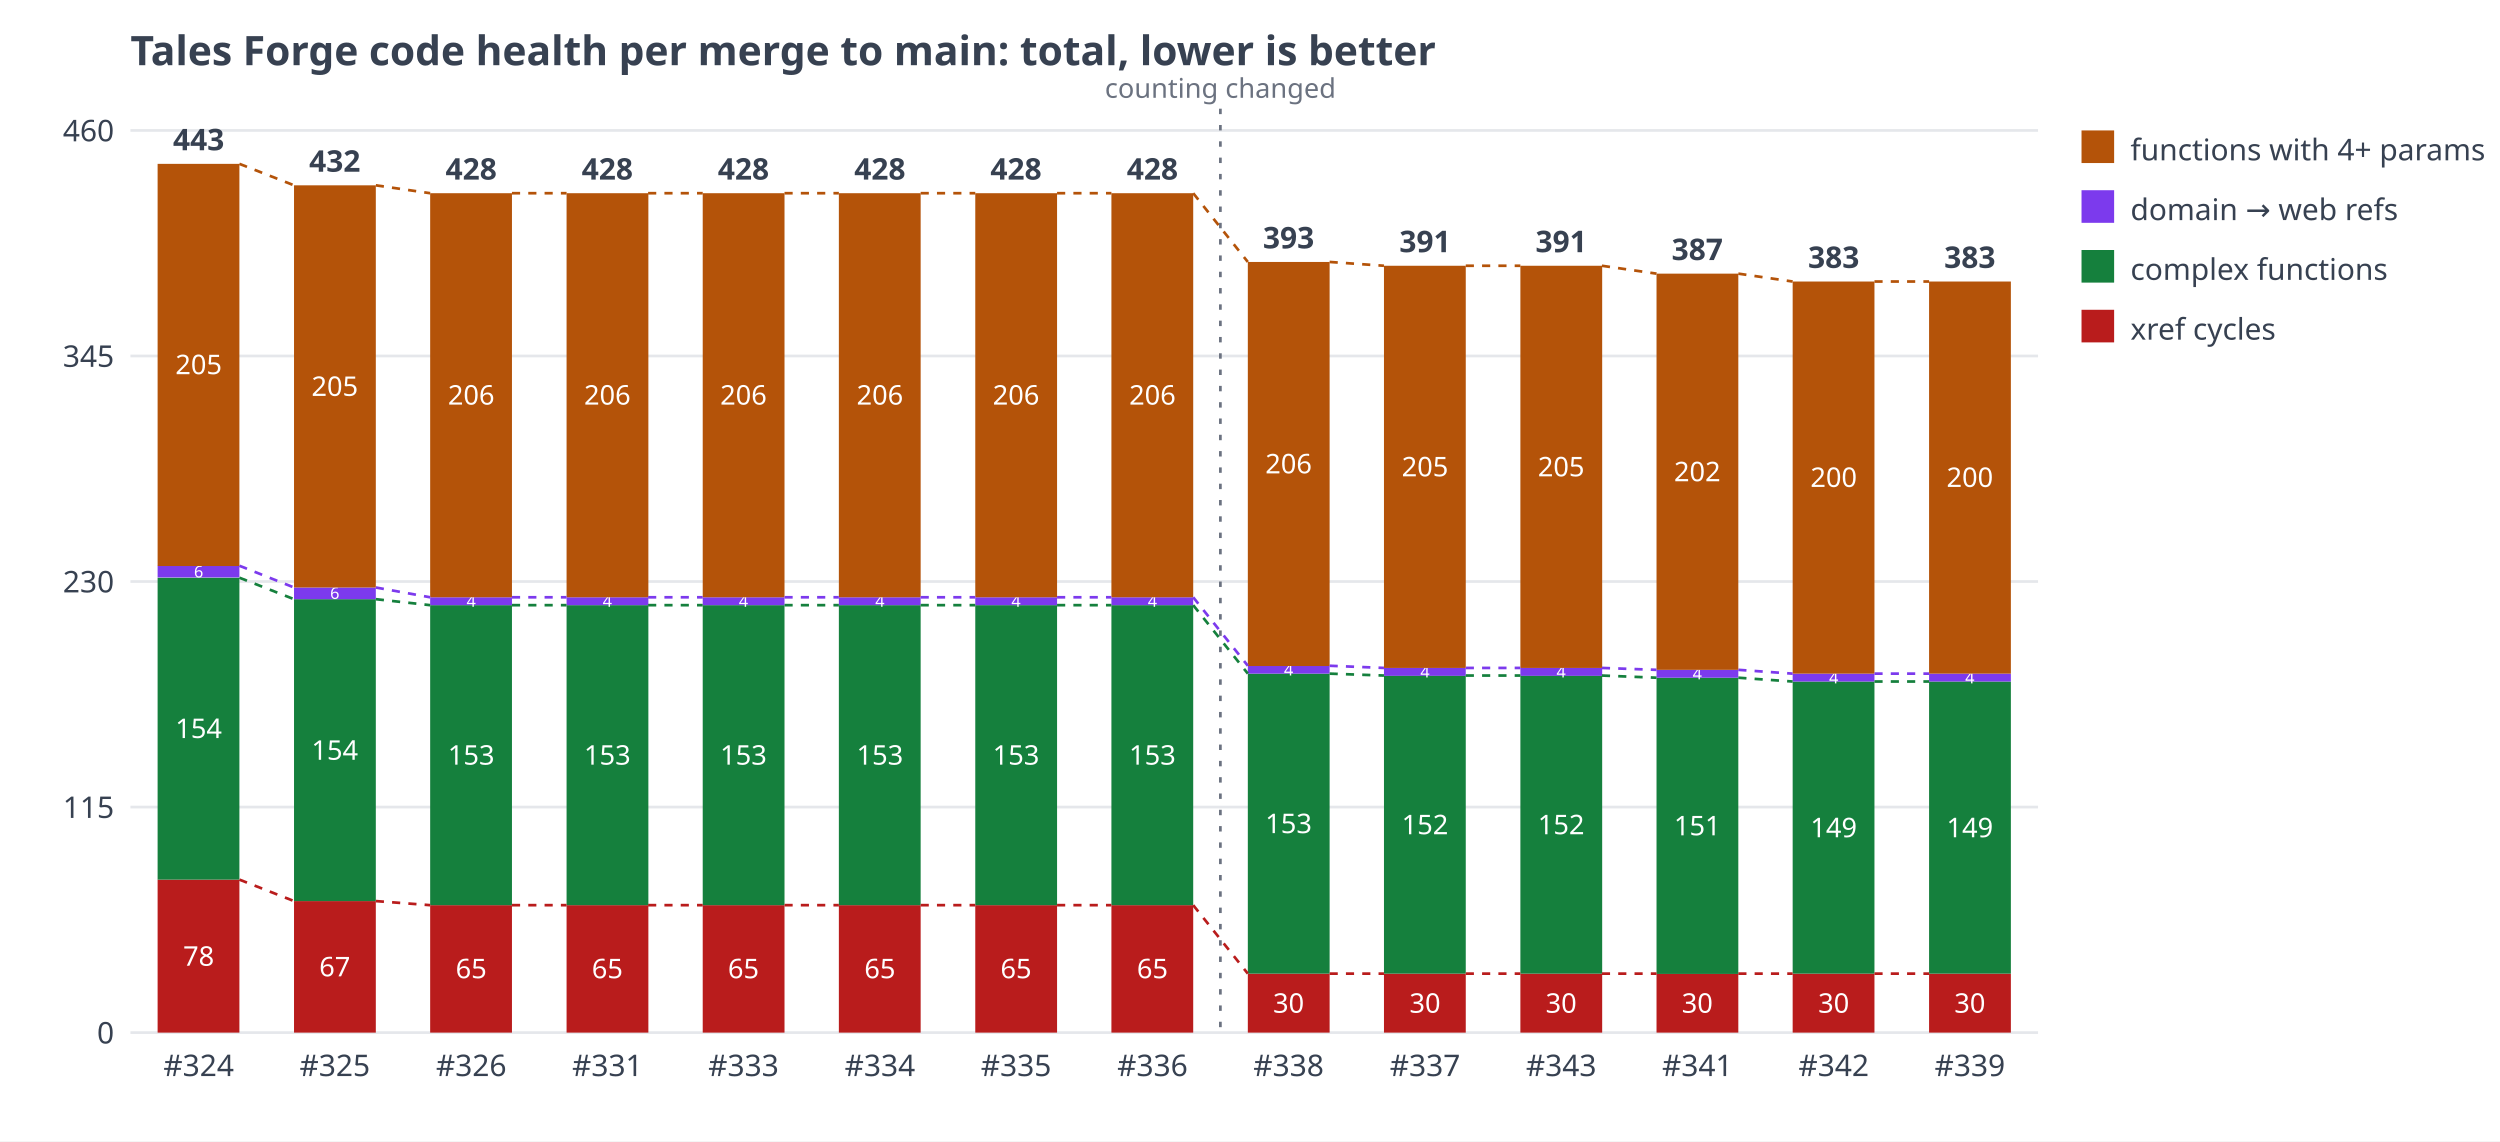
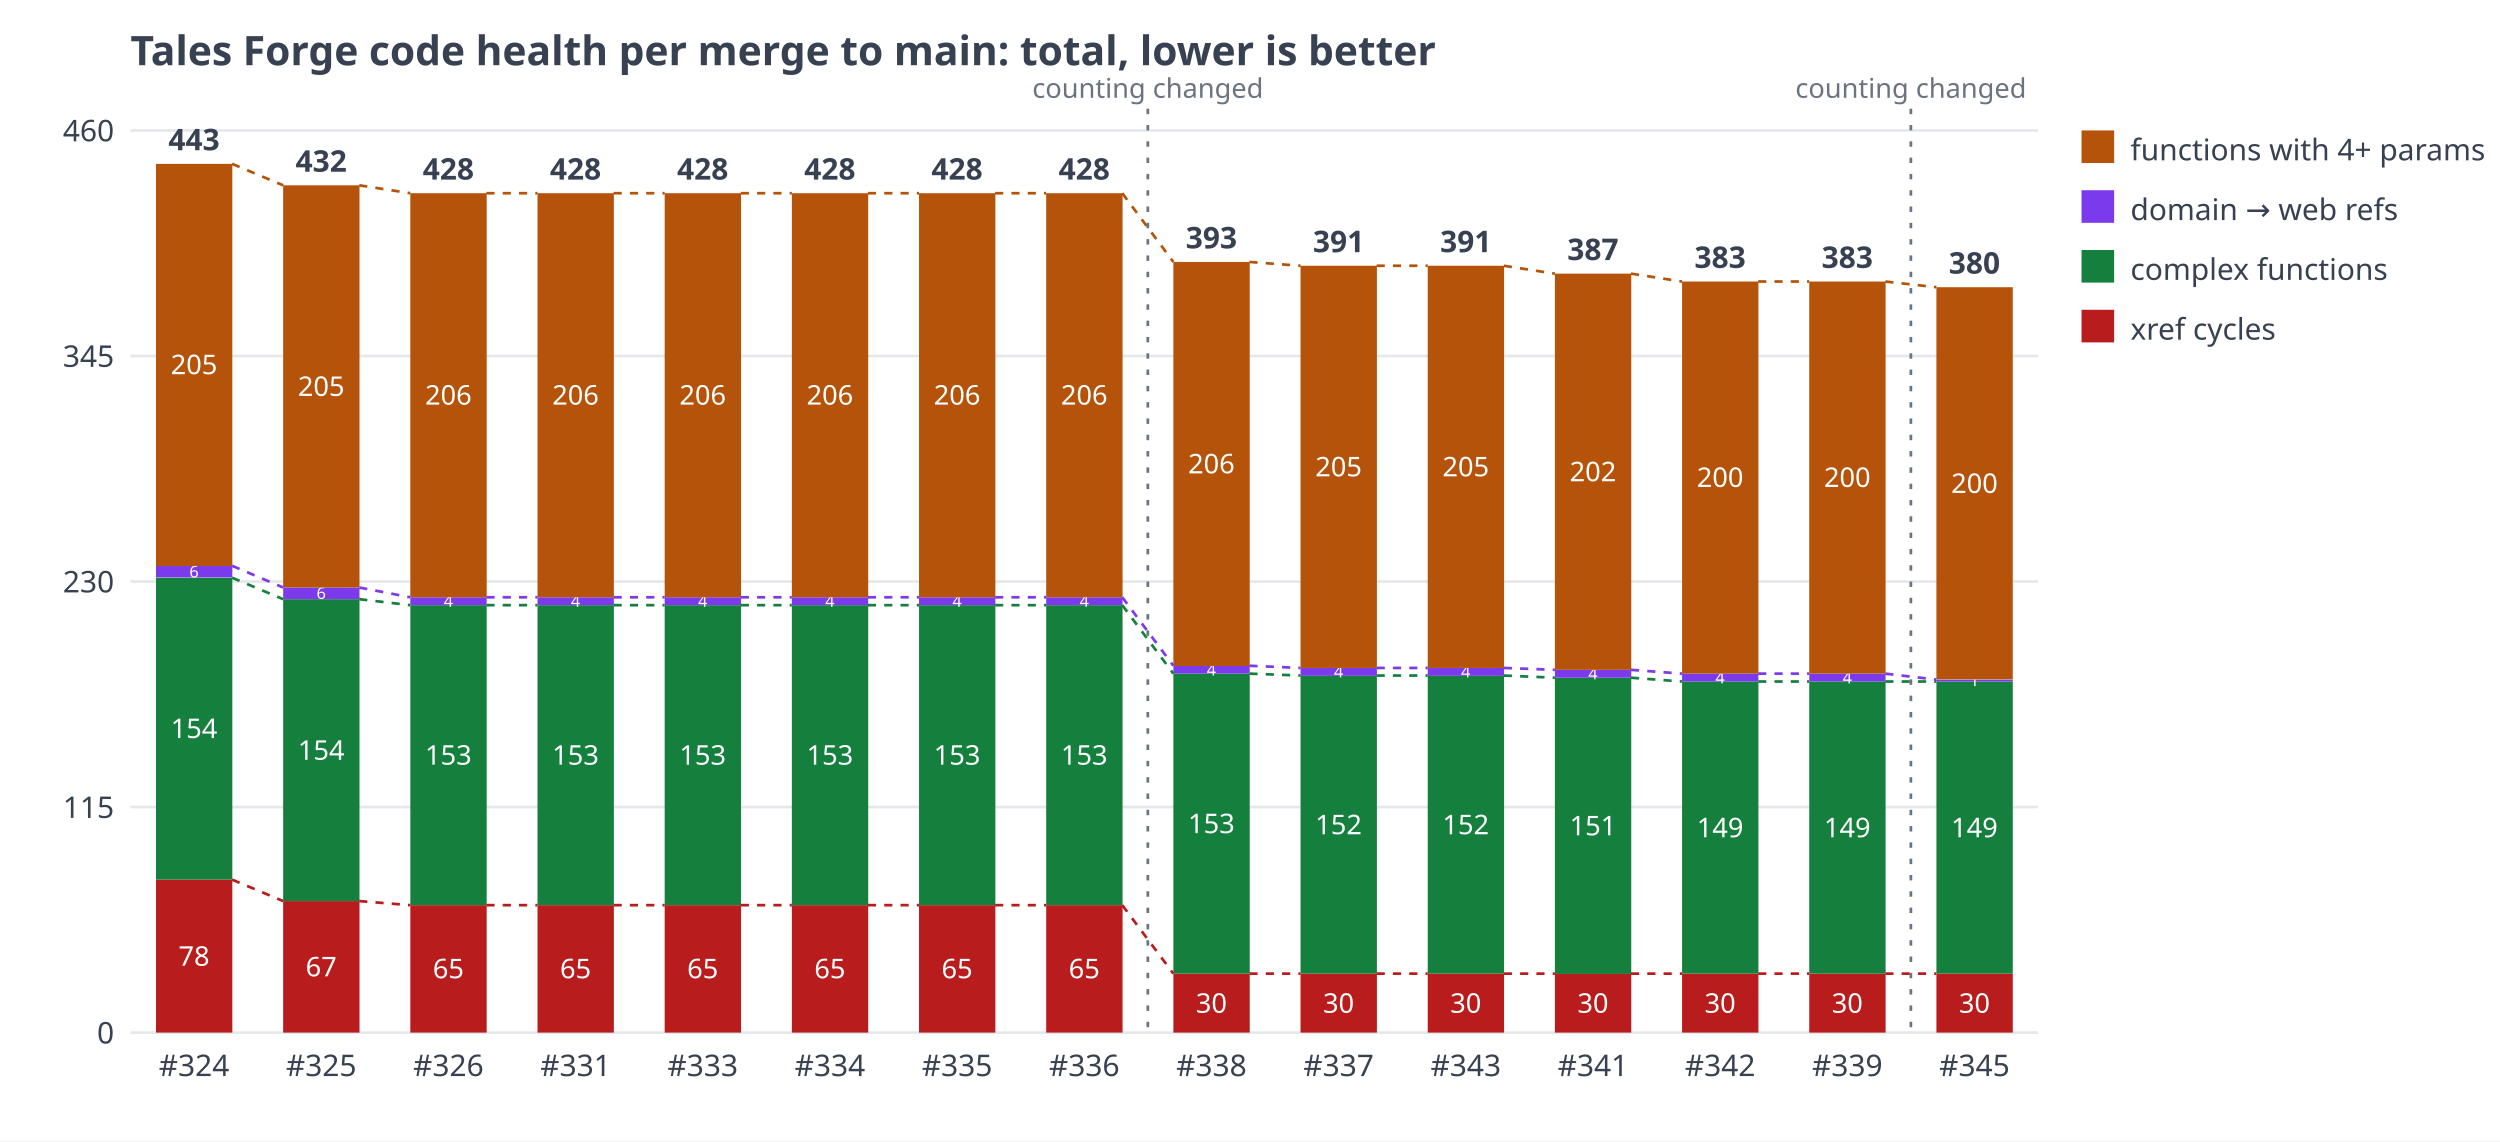
<svg xmlns="http://www.w3.org/2000/svg" width="920" height="420" viewBox="0 0 920 420" font-family="sans-serif" font-size="11" fill="#374151">
  <rect width="920" height="420" fill="#ffffff" />
  <text x="48" y="24" font-size="15" font-weight="bold">Tales Forge code health per merge to main: total, lower is better</text>
  <line x1="48" y1="380.0" x2="750" y2="380.0" stroke="#e5e7eb" />
  <text x="42" y="384.0" text-anchor="end">0</text>
  <line x1="48" y1="297.0" x2="750" y2="297.0" stroke="#e5e7eb" />
  <text x="42" y="301.0" text-anchor="end">115</text>
  <line x1="48" y1="214.0" x2="750" y2="214.0" stroke="#e5e7eb" />
  <text x="42" y="218.0" text-anchor="end">230</text>
  <line x1="48" y1="131.0" x2="750" y2="131.0" stroke="#e5e7eb" />
  <text x="42" y="135.0" text-anchor="end">345</text>
  <line x1="48" y1="48.0" x2="750" y2="48.0" stroke="#e5e7eb" />
  <text x="42" y="52.0" text-anchor="end">460</text>
-   <rect x="58.0" y="323.7" width="30.1" height="56.3" fill="#b91c1c" />
-   <text x="73.1" y="355.4" text-anchor="middle" fill="#ffffff" font-size="10">78</text>
-   <rect x="58.0" y="212.6" width="30.1" height="111.1" fill="#15803d" />
-   <text x="73.1" y="271.6" text-anchor="middle" fill="#ffffff" font-size="10">154</text>
-   <rect x="58.0" y="208.2" width="30.1" height="4.3" fill="#7c3aed" />
-   <text x="73.1" y="212.5" text-anchor="middle" fill="#ffffff" font-size="6">6</text>
-   <rect x="58.0" y="60.3" width="30.1" height="148.0" fill="#b45309" />
-   <text x="73.1" y="137.7" text-anchor="middle" fill="#ffffff" font-size="10">205</text>
-   <text x="73.1" y="55.3" text-anchor="middle" font-weight="bold">443</text>
-   <text x="73.1" y="396" text-anchor="middle">#324</text>
-   <rect x="108.2" y="331.6" width="30.1" height="48.4" fill="#b91c1c" />
-   <text x="123.2" y="359.3" text-anchor="middle" fill="#ffffff" font-size="10">67</text>
-   <rect x="108.2" y="220.5" width="30.1" height="111.1" fill="#15803d" />
-   <text x="123.2" y="279.6" text-anchor="middle" fill="#ffffff" font-size="10">154</text>
-   <rect x="108.2" y="216.2" width="30.1" height="4.3" fill="#7c3aed" />
-   <text x="123.2" y="220.4" text-anchor="middle" fill="#ffffff" font-size="6">6</text>
-   <rect x="108.2" y="68.2" width="30.1" height="148.0" fill="#b45309" />
-   <text x="123.2" y="145.7" text-anchor="middle" fill="#ffffff" font-size="10">205</text>
-   <text x="123.2" y="63.2" text-anchor="middle" font-weight="bold">432</text>
-   <text x="123.2" y="396" text-anchor="middle">#325</text>
-   <rect x="158.3" y="333.1" width="30.1" height="46.9" fill="#b91c1c" />
-   <text x="173.4" y="360.0" text-anchor="middle" fill="#ffffff" font-size="10">65</text>
-   <rect x="158.3" y="222.7" width="30.1" height="110.4" fill="#15803d" />
-   <text x="173.4" y="281.4" text-anchor="middle" fill="#ffffff" font-size="10">153</text>
-   <rect x="158.3" y="219.8" width="30.1" height="2.9" fill="#7c3aed" />
-   <text x="173.4" y="223.3" text-anchor="middle" fill="#ffffff" font-size="6">4</text>
-   <rect x="158.3" y="71.1" width="30.1" height="148.7" fill="#b45309" />
-   <text x="173.4" y="148.9" text-anchor="middle" fill="#ffffff" font-size="10">206</text>
-   <text x="173.4" y="66.1" text-anchor="middle" font-weight="bold">428</text>
-   <text x="173.4" y="396" text-anchor="middle">#326</text>
-   <rect x="208.5" y="333.1" width="30.1" height="46.9" fill="#b91c1c" />
-   <text x="223.5" y="360.0" text-anchor="middle" fill="#ffffff" font-size="10">65</text>
-   <rect x="208.5" y="222.7" width="30.1" height="110.4" fill="#15803d" />
-   <text x="223.5" y="281.4" text-anchor="middle" fill="#ffffff" font-size="10">153</text>
-   <rect x="208.5" y="219.8" width="30.1" height="2.9" fill="#7c3aed" />
-   <text x="223.5" y="223.3" text-anchor="middle" fill="#ffffff" font-size="6">4</text>
-   <rect x="208.5" y="71.1" width="30.1" height="148.7" fill="#b45309" />
-   <text x="223.5" y="148.9" text-anchor="middle" fill="#ffffff" font-size="10">206</text>
-   <text x="223.5" y="66.1" text-anchor="middle" font-weight="bold">428</text>
-   <text x="223.5" y="396" text-anchor="middle">#331</text>
-   <rect x="258.6" y="333.1" width="30.1" height="46.9" fill="#b91c1c" />
-   <text x="273.6" y="360.0" text-anchor="middle" fill="#ffffff" font-size="10">65</text>
-   <rect x="258.6" y="222.7" width="30.1" height="110.4" fill="#15803d" />
-   <text x="273.6" y="281.4" text-anchor="middle" fill="#ffffff" font-size="10">153</text>
-   <rect x="258.6" y="219.8" width="30.1" height="2.9" fill="#7c3aed" />
-   <text x="273.6" y="223.3" text-anchor="middle" fill="#ffffff" font-size="6">4</text>
-   <rect x="258.6" y="71.1" width="30.1" height="148.7" fill="#b45309" />
-   <text x="273.6" y="148.9" text-anchor="middle" fill="#ffffff" font-size="10">206</text>
-   <text x="273.6" y="66.1" text-anchor="middle" font-weight="bold">428</text>
-   <text x="273.6" y="396" text-anchor="middle">#333</text>
-   <rect x="308.7" y="333.1" width="30.1" height="46.9" fill="#b91c1c" />
-   <text x="323.8" y="360.0" text-anchor="middle" fill="#ffffff" font-size="10">65</text>
-   <rect x="308.7" y="222.7" width="30.1" height="110.4" fill="#15803d" />
-   <text x="323.8" y="281.4" text-anchor="middle" fill="#ffffff" font-size="10">153</text>
-   <rect x="308.7" y="219.8" width="30.1" height="2.9" fill="#7c3aed" />
-   <text x="323.8" y="223.3" text-anchor="middle" fill="#ffffff" font-size="6">4</text>
-   <rect x="308.7" y="71.1" width="30.1" height="148.7" fill="#b45309" />
-   <text x="323.8" y="148.9" text-anchor="middle" fill="#ffffff" font-size="10">206</text>
-   <text x="323.8" y="66.1" text-anchor="middle" font-weight="bold">428</text>
-   <text x="323.8" y="396" text-anchor="middle">#334</text>
-   <rect x="358.9" y="333.1" width="30.1" height="46.9" fill="#b91c1c" />
-   <text x="373.9" y="360.0" text-anchor="middle" fill="#ffffff" font-size="10">65</text>
-   <rect x="358.9" y="222.7" width="30.1" height="110.4" fill="#15803d" />
-   <text x="373.9" y="281.4" text-anchor="middle" fill="#ffffff" font-size="10">153</text>
-   <rect x="358.9" y="219.8" width="30.1" height="2.9" fill="#7c3aed" />
-   <text x="373.9" y="223.3" text-anchor="middle" fill="#ffffff" font-size="6">4</text>
-   <rect x="358.9" y="71.1" width="30.1" height="148.7" fill="#b45309" />
-   <text x="373.9" y="148.9" text-anchor="middle" fill="#ffffff" font-size="10">206</text>
-   <text x="373.9" y="66.1" text-anchor="middle" font-weight="bold">428</text>
-   <text x="373.9" y="396" text-anchor="middle">#335</text>
-   <rect x="409.0" y="333.1" width="30.1" height="46.9" fill="#b91c1c" />
-   <text x="424.1" y="360.0" text-anchor="middle" fill="#ffffff" font-size="10">65</text>
-   <rect x="409.0" y="222.7" width="30.1" height="110.4" fill="#15803d" />
-   <text x="424.1" y="281.4" text-anchor="middle" fill="#ffffff" font-size="10">153</text>
-   <rect x="409.0" y="219.8" width="30.1" height="2.9" fill="#7c3aed" />
-   <text x="424.1" y="223.3" text-anchor="middle" fill="#ffffff" font-size="6">4</text>
-   <rect x="409.0" y="71.1" width="30.1" height="148.7" fill="#b45309" />
-   <text x="424.1" y="148.9" text-anchor="middle" fill="#ffffff" font-size="10">206</text>
-   <text x="424.1" y="66.1" text-anchor="middle" font-weight="bold">428</text>
-   <text x="424.1" y="396" text-anchor="middle">#336</text>
-   <rect x="459.2" y="358.3" width="30.1" height="21.7" fill="#b91c1c" />
-   <text x="474.2" y="372.7" text-anchor="middle" fill="#ffffff" font-size="10">30</text>
-   <rect x="459.2" y="247.9" width="30.1" height="110.4" fill="#15803d" />
-   <text x="474.2" y="306.6" text-anchor="middle" fill="#ffffff" font-size="10">153</text>
-   <rect x="459.2" y="245.0" width="30.1" height="2.9" fill="#7c3aed" />
-   <text x="474.2" y="248.6" text-anchor="middle" fill="#ffffff" font-size="6">4</text>
-   <rect x="459.2" y="96.4" width="30.1" height="148.7" fill="#b45309" />
-   <text x="474.2" y="174.2" text-anchor="middle" fill="#ffffff" font-size="10">206</text>
-   <text x="474.2" y="91.4" text-anchor="middle" font-weight="bold">393</text>
-   <text x="474.2" y="396" text-anchor="middle">#338</text>
-   <rect x="509.3" y="358.3" width="30.1" height="21.7" fill="#b91c1c" />
-   <text x="524.4" y="372.7" text-anchor="middle" fill="#ffffff" font-size="10">30</text>
-   <rect x="509.3" y="248.6" width="30.1" height="109.7" fill="#15803d" />
-   <text x="524.4" y="307.0" text-anchor="middle" fill="#ffffff" font-size="10">152</text>
-   <rect x="509.3" y="245.8" width="30.1" height="2.9" fill="#7c3aed" />
-   <text x="524.4" y="249.3" text-anchor="middle" fill="#ffffff" font-size="6">4</text>
-   <rect x="509.3" y="97.8" width="30.1" height="148.0" fill="#b45309" />
-   <text x="524.4" y="175.3" text-anchor="middle" fill="#ffffff" font-size="10">205</text>
-   <text x="524.4" y="92.8" text-anchor="middle" font-weight="bold">391</text>
-   <text x="524.4" y="396" text-anchor="middle">#337</text>
-   <rect x="559.5" y="358.3" width="30.1" height="21.7" fill="#b91c1c" />
-   <text x="574.5" y="372.7" text-anchor="middle" fill="#ffffff" font-size="10">30</text>
-   <rect x="559.5" y="248.6" width="30.1" height="109.7" fill="#15803d" />
-   <text x="574.5" y="307.0" text-anchor="middle" fill="#ffffff" font-size="10">152</text>
-   <rect x="559.5" y="245.8" width="30.1" height="2.9" fill="#7c3aed" />
-   <text x="574.5" y="249.3" text-anchor="middle" fill="#ffffff" font-size="6">4</text>
-   <rect x="559.5" y="97.8" width="30.1" height="148.0" fill="#b45309" />
-   <text x="574.5" y="175.3" text-anchor="middle" fill="#ffffff" font-size="10">205</text>
-   <text x="574.5" y="92.8" text-anchor="middle" font-weight="bold">391</text>
-   <text x="574.5" y="396" text-anchor="middle">#343</text>
-   <rect x="609.6" y="358.3" width="30.1" height="21.7" fill="#b91c1c" />
-   <text x="624.6" y="372.7" text-anchor="middle" fill="#ffffff" font-size="10">30</text>
-   <rect x="609.6" y="249.4" width="30.1" height="109.0" fill="#15803d" />
-   <text x="624.6" y="307.4" text-anchor="middle" fill="#ffffff" font-size="10">151</text>
-   <rect x="609.6" y="246.5" width="30.1" height="2.9" fill="#7c3aed" />
-   <text x="624.6" y="250.0" text-anchor="middle" fill="#ffffff" font-size="6">4</text>
-   <rect x="609.6" y="100.7" width="30.1" height="145.8" fill="#b45309" />
-   <text x="624.6" y="177.1" text-anchor="middle" fill="#ffffff" font-size="10">202</text>
-   <text x="624.6" y="95.7" text-anchor="middle" font-weight="bold">387</text>
-   <text x="624.6" y="396" text-anchor="middle">#341</text>
-   <rect x="659.7" y="358.3" width="30.1" height="21.7" fill="#b91c1c" />
-   <text x="674.8" y="372.7" text-anchor="middle" fill="#ffffff" font-size="10">30</text>
-   <rect x="659.7" y="250.8" width="30.1" height="107.5" fill="#15803d" />
-   <text x="674.8" y="308.1" text-anchor="middle" fill="#ffffff" font-size="10">149</text>
-   <rect x="659.7" y="247.9" width="30.1" height="2.9" fill="#7c3aed" />
-   <text x="674.8" y="251.5" text-anchor="middle" fill="#ffffff" font-size="6">4</text>
-   <rect x="659.7" y="103.6" width="30.1" height="144.3" fill="#b45309" />
-   <text x="674.8" y="179.2" text-anchor="middle" fill="#ffffff" font-size="10">200</text>
-   <text x="674.8" y="98.6" text-anchor="middle" font-weight="bold">383</text>
-   <text x="674.8" y="396" text-anchor="middle">#342</text>
-   <rect x="709.9" y="358.3" width="30.1" height="21.7" fill="#b91c1c" />
-   <text x="724.9" y="372.7" text-anchor="middle" fill="#ffffff" font-size="10">30</text>
-   <rect x="709.9" y="250.8" width="30.1" height="107.5" fill="#15803d" />
-   <text x="724.9" y="308.1" text-anchor="middle" fill="#ffffff" font-size="10">149</text>
-   <rect x="709.9" y="247.9" width="30.1" height="2.9" fill="#7c3aed" />
-   <text x="724.9" y="251.5" text-anchor="middle" fill="#ffffff" font-size="6">4</text>
-   <rect x="709.9" y="103.6" width="30.1" height="144.3" fill="#b45309" />
-   <text x="724.9" y="179.2" text-anchor="middle" fill="#ffffff" font-size="10">200</text>
-   <text x="724.9" y="98.6" text-anchor="middle" font-weight="bold">383</text>
-   <text x="724.9" y="396" text-anchor="middle">#339</text>
-   <line x1="88.1" y1="323.7" x2="108.2" y2="331.6" stroke="#b91c1c" stroke-width="1" stroke-dasharray="3 3" />
-   <line x1="88.1" y1="212.6" x2="108.2" y2="220.5" stroke="#15803d" stroke-width="1" stroke-dasharray="3 3" />
-   <line x1="88.1" y1="208.2" x2="108.2" y2="216.2" stroke="#7c3aed" stroke-width="1" stroke-dasharray="3 3" />
-   <line x1="88.1" y1="60.3" x2="108.2" y2="68.2" stroke="#b45309" stroke-width="1" stroke-dasharray="3 3" />
-   <line x1="138.3" y1="331.6" x2="158.3" y2="333.1" stroke="#b91c1c" stroke-width="1" stroke-dasharray="3 3" />
-   <line x1="138.3" y1="220.5" x2="158.3" y2="222.7" stroke="#15803d" stroke-width="1" stroke-dasharray="3 3" />
-   <line x1="138.3" y1="216.2" x2="158.3" y2="219.8" stroke="#7c3aed" stroke-width="1" stroke-dasharray="3 3" />
-   <line x1="138.3" y1="68.2" x2="158.3" y2="71.1" stroke="#b45309" stroke-width="1" stroke-dasharray="3 3" />
-   <line x1="188.4" y1="333.1" x2="208.5" y2="333.1" stroke="#b91c1c" stroke-width="1" stroke-dasharray="3 3" />
-   <line x1="188.4" y1="222.7" x2="208.5" y2="222.7" stroke="#15803d" stroke-width="1" stroke-dasharray="3 3" />
-   <line x1="188.4" y1="219.8" x2="208.5" y2="219.8" stroke="#7c3aed" stroke-width="1" stroke-dasharray="3 3" />
-   <line x1="188.4" y1="71.1" x2="208.5" y2="71.1" stroke="#b45309" stroke-width="1" stroke-dasharray="3 3" />
-   <line x1="238.5" y1="333.1" x2="258.6" y2="333.1" stroke="#b91c1c" stroke-width="1" stroke-dasharray="3 3" />
-   <line x1="238.5" y1="222.7" x2="258.6" y2="222.7" stroke="#15803d" stroke-width="1" stroke-dasharray="3 3" />
-   <line x1="238.5" y1="219.8" x2="258.6" y2="219.8" stroke="#7c3aed" stroke-width="1" stroke-dasharray="3 3" />
-   <line x1="238.5" y1="71.1" x2="258.6" y2="71.1" stroke="#b45309" stroke-width="1" stroke-dasharray="3 3" />
-   <line x1="288.7" y1="333.1" x2="308.7" y2="333.1" stroke="#b91c1c" stroke-width="1" stroke-dasharray="3 3" />
-   <line x1="288.7" y1="222.7" x2="308.7" y2="222.7" stroke="#15803d" stroke-width="1" stroke-dasharray="3 3" />
-   <line x1="288.7" y1="219.8" x2="308.7" y2="219.8" stroke="#7c3aed" stroke-width="1" stroke-dasharray="3 3" />
-   <line x1="288.7" y1="71.1" x2="308.7" y2="71.1" stroke="#b45309" stroke-width="1" stroke-dasharray="3 3" />
-   <line x1="338.8" y1="333.1" x2="358.9" y2="333.1" stroke="#b91c1c" stroke-width="1" stroke-dasharray="3 3" />
-   <line x1="338.8" y1="222.7" x2="358.9" y2="222.7" stroke="#15803d" stroke-width="1" stroke-dasharray="3 3" />
-   <line x1="338.8" y1="219.8" x2="358.9" y2="219.8" stroke="#7c3aed" stroke-width="1" stroke-dasharray="3 3" />
-   <line x1="338.8" y1="71.1" x2="358.9" y2="71.1" stroke="#b45309" stroke-width="1" stroke-dasharray="3 3" />
-   <line x1="389.0" y1="333.1" x2="409.0" y2="333.1" stroke="#b91c1c" stroke-width="1" stroke-dasharray="3 3" />
-   <line x1="389.0" y1="222.7" x2="409.0" y2="222.7" stroke="#15803d" stroke-width="1" stroke-dasharray="3 3" />
-   <line x1="389.0" y1="219.8" x2="409.0" y2="219.8" stroke="#7c3aed" stroke-width="1" stroke-dasharray="3 3" />
-   <line x1="389.0" y1="71.1" x2="409.0" y2="71.1" stroke="#b45309" stroke-width="1" stroke-dasharray="3 3" />
-   <line x1="439.1" y1="333.1" x2="459.2" y2="358.3" stroke="#b91c1c" stroke-width="1" stroke-dasharray="3 3" />
-   <line x1="439.1" y1="222.7" x2="459.2" y2="247.9" stroke="#15803d" stroke-width="1" stroke-dasharray="3 3" />
-   <line x1="439.1" y1="219.8" x2="459.2" y2="245.0" stroke="#7c3aed" stroke-width="1" stroke-dasharray="3 3" />
-   <line x1="439.1" y1="71.1" x2="459.2" y2="96.4" stroke="#b45309" stroke-width="1" stroke-dasharray="3 3" />
-   <line x1="489.3" y1="358.3" x2="509.3" y2="358.3" stroke="#b91c1c" stroke-width="1" stroke-dasharray="3 3" />
-   <line x1="489.3" y1="247.9" x2="509.3" y2="248.6" stroke="#15803d" stroke-width="1" stroke-dasharray="3 3" />
-   <line x1="489.3" y1="245.0" x2="509.3" y2="245.8" stroke="#7c3aed" stroke-width="1" stroke-dasharray="3 3" />
-   <line x1="489.3" y1="96.4" x2="509.3" y2="97.8" stroke="#b45309" stroke-width="1" stroke-dasharray="3 3" />
-   <line x1="539.4" y1="358.3" x2="559.5" y2="358.3" stroke="#b91c1c" stroke-width="1" stroke-dasharray="3 3" />
-   <line x1="539.4" y1="248.6" x2="559.5" y2="248.6" stroke="#15803d" stroke-width="1" stroke-dasharray="3 3" />
-   <line x1="539.4" y1="245.8" x2="559.5" y2="245.8" stroke="#7c3aed" stroke-width="1" stroke-dasharray="3 3" />
-   <line x1="539.4" y1="97.8" x2="559.5" y2="97.8" stroke="#b45309" stroke-width="1" stroke-dasharray="3 3" />
-   <line x1="589.5" y1="358.3" x2="609.6" y2="358.3" stroke="#b91c1c" stroke-width="1" stroke-dasharray="3 3" />
-   <line x1="589.5" y1="248.6" x2="609.6" y2="249.4" stroke="#15803d" stroke-width="1" stroke-dasharray="3 3" />
-   <line x1="589.5" y1="245.8" x2="609.6" y2="246.5" stroke="#7c3aed" stroke-width="1" stroke-dasharray="3 3" />
-   <line x1="589.5" y1="97.8" x2="609.6" y2="100.7" stroke="#b45309" stroke-width="1" stroke-dasharray="3 3" />
-   <line x1="639.7" y1="358.3" x2="659.7" y2="358.3" stroke="#b91c1c" stroke-width="1" stroke-dasharray="3 3" />
-   <line x1="639.7" y1="249.4" x2="659.7" y2="250.8" stroke="#15803d" stroke-width="1" stroke-dasharray="3 3" />
-   <line x1="639.7" y1="246.5" x2="659.7" y2="247.9" stroke="#7c3aed" stroke-width="1" stroke-dasharray="3 3" />
-   <line x1="639.7" y1="100.7" x2="659.7" y2="103.6" stroke="#b45309" stroke-width="1" stroke-dasharray="3 3" />
-   <line x1="689.8" y1="358.3" x2="709.9" y2="358.3" stroke="#b91c1c" stroke-width="1" stroke-dasharray="3 3" />
-   <line x1="689.8" y1="250.8" x2="709.9" y2="250.8" stroke="#15803d" stroke-width="1" stroke-dasharray="3 3" />
-   <line x1="689.8" y1="247.9" x2="709.9" y2="247.9" stroke="#7c3aed" stroke-width="1" stroke-dasharray="3 3" />
-   <line x1="689.8" y1="103.6" x2="709.9" y2="103.6" stroke="#b45309" stroke-width="1" stroke-dasharray="3 3" />
-   <line x1="449.1" y1="40" x2="449.1" y2="380" stroke="#6b7280" stroke-width="1" stroke-dasharray="2 4" />
-   <text x="449.1" y="36" text-anchor="middle" font-size="10" fill="#6b7280">counting changed</text>
+   <rect x="57.4" y="323.7" width="28.1" height="56.3" fill="#b91c1c" />
+   <text x="71.4" y="355.4" text-anchor="middle" fill="#ffffff" font-size="10">78</text>
+   <rect x="57.4" y="212.6" width="28.1" height="111.1" fill="#15803d" />
+   <text x="71.4" y="271.6" text-anchor="middle" fill="#ffffff" font-size="10">154</text>
+   <rect x="57.4" y="208.2" width="28.1" height="4.3" fill="#7c3aed" />
+   <text x="71.4" y="212.5" text-anchor="middle" fill="#ffffff" font-size="6">6</text>
+   <rect x="57.4" y="60.3" width="28.1" height="148.0" fill="#b45309" />
+   <text x="71.4" y="137.7" text-anchor="middle" fill="#ffffff" font-size="10">205</text>
+   <text x="71.4" y="55.3" text-anchor="middle" font-weight="bold">443</text>
+   <text x="71.4" y="396" text-anchor="middle">#324</text>
+   <rect x="104.2" y="331.6" width="28.1" height="48.4" fill="#b91c1c" />
+   <text x="118.2" y="359.3" text-anchor="middle" fill="#ffffff" font-size="10">67</text>
+   <rect x="104.2" y="220.5" width="28.1" height="111.1" fill="#15803d" />
+   <text x="118.2" y="279.6" text-anchor="middle" fill="#ffffff" font-size="10">154</text>
+   <rect x="104.2" y="216.2" width="28.1" height="4.3" fill="#7c3aed" />
+   <text x="118.2" y="220.4" text-anchor="middle" fill="#ffffff" font-size="6">6</text>
+   <rect x="104.2" y="68.2" width="28.1" height="148.0" fill="#b45309" />
+   <text x="118.2" y="145.7" text-anchor="middle" fill="#ffffff" font-size="10">205</text>
+   <text x="118.2" y="63.2" text-anchor="middle" font-weight="bold">432</text>
+   <text x="118.2" y="396" text-anchor="middle">#325</text>
+   <rect x="151.0" y="333.1" width="28.1" height="46.9" fill="#b91c1c" />
+   <text x="165.0" y="360.0" text-anchor="middle" fill="#ffffff" font-size="10">65</text>
+   <rect x="151.0" y="222.7" width="28.1" height="110.4" fill="#15803d" />
+   <text x="165.0" y="281.4" text-anchor="middle" fill="#ffffff" font-size="10">153</text>
+   <rect x="151.0" y="219.8" width="28.1" height="2.9" fill="#7c3aed" />
+   <text x="165.0" y="223.3" text-anchor="middle" fill="#ffffff" font-size="6">4</text>
+   <rect x="151.0" y="71.1" width="28.1" height="148.7" fill="#b45309" />
+   <text x="165.0" y="148.9" text-anchor="middle" fill="#ffffff" font-size="10">206</text>
+   <text x="165.0" y="66.1" text-anchor="middle" font-weight="bold">428</text>
+   <text x="165.0" y="396" text-anchor="middle">#326</text>
+   <rect x="197.8" y="333.1" width="28.1" height="46.9" fill="#b91c1c" />
+   <text x="211.8" y="360.0" text-anchor="middle" fill="#ffffff" font-size="10">65</text>
+   <rect x="197.8" y="222.7" width="28.1" height="110.4" fill="#15803d" />
+   <text x="211.8" y="281.4" text-anchor="middle" fill="#ffffff" font-size="10">153</text>
+   <rect x="197.8" y="219.8" width="28.1" height="2.9" fill="#7c3aed" />
+   <text x="211.8" y="223.3" text-anchor="middle" fill="#ffffff" font-size="6">4</text>
+   <rect x="197.8" y="71.1" width="28.1" height="148.7" fill="#b45309" />
+   <text x="211.8" y="148.9" text-anchor="middle" fill="#ffffff" font-size="10">206</text>
+   <text x="211.8" y="66.1" text-anchor="middle" font-weight="bold">428</text>
+   <text x="211.8" y="396" text-anchor="middle">#331</text>
+   <rect x="244.6" y="333.1" width="28.1" height="46.9" fill="#b91c1c" />
+   <text x="258.6" y="360.0" text-anchor="middle" fill="#ffffff" font-size="10">65</text>
+   <rect x="244.6" y="222.7" width="28.1" height="110.4" fill="#15803d" />
+   <text x="258.6" y="281.4" text-anchor="middle" fill="#ffffff" font-size="10">153</text>
+   <rect x="244.6" y="219.8" width="28.1" height="2.9" fill="#7c3aed" />
+   <text x="258.6" y="223.3" text-anchor="middle" fill="#ffffff" font-size="6">4</text>
+   <rect x="244.6" y="71.1" width="28.1" height="148.7" fill="#b45309" />
+   <text x="258.6" y="148.9" text-anchor="middle" fill="#ffffff" font-size="10">206</text>
+   <text x="258.6" y="66.1" text-anchor="middle" font-weight="bold">428</text>
+   <text x="258.6" y="396" text-anchor="middle">#333</text>
+   <rect x="291.4" y="333.1" width="28.1" height="46.9" fill="#b91c1c" />
+   <text x="305.4" y="360.0" text-anchor="middle" fill="#ffffff" font-size="10">65</text>
+   <rect x="291.4" y="222.7" width="28.1" height="110.4" fill="#15803d" />
+   <text x="305.4" y="281.4" text-anchor="middle" fill="#ffffff" font-size="10">153</text>
+   <rect x="291.4" y="219.8" width="28.1" height="2.9" fill="#7c3aed" />
+   <text x="305.4" y="223.3" text-anchor="middle" fill="#ffffff" font-size="6">4</text>
+   <rect x="291.4" y="71.1" width="28.1" height="148.7" fill="#b45309" />
+   <text x="305.4" y="148.9" text-anchor="middle" fill="#ffffff" font-size="10">206</text>
+   <text x="305.4" y="66.1" text-anchor="middle" font-weight="bold">428</text>
+   <text x="305.4" y="396" text-anchor="middle">#334</text>
+   <rect x="338.2" y="333.1" width="28.1" height="46.9" fill="#b91c1c" />
+   <text x="352.2" y="360.0" text-anchor="middle" fill="#ffffff" font-size="10">65</text>
+   <rect x="338.2" y="222.7" width="28.1" height="110.4" fill="#15803d" />
+   <text x="352.2" y="281.4" text-anchor="middle" fill="#ffffff" font-size="10">153</text>
+   <rect x="338.2" y="219.8" width="28.1" height="2.9" fill="#7c3aed" />
+   <text x="352.2" y="223.3" text-anchor="middle" fill="#ffffff" font-size="6">4</text>
+   <rect x="338.2" y="71.1" width="28.1" height="148.7" fill="#b45309" />
+   <text x="352.2" y="148.9" text-anchor="middle" fill="#ffffff" font-size="10">206</text>
+   <text x="352.2" y="66.1" text-anchor="middle" font-weight="bold">428</text>
+   <text x="352.2" y="396" text-anchor="middle">#335</text>
+   <rect x="385.0" y="333.1" width="28.1" height="46.9" fill="#b91c1c" />
+   <text x="399.0" y="360.0" text-anchor="middle" fill="#ffffff" font-size="10">65</text>
+   <rect x="385.0" y="222.7" width="28.1" height="110.4" fill="#15803d" />
+   <text x="399.0" y="281.4" text-anchor="middle" fill="#ffffff" font-size="10">153</text>
+   <rect x="385.0" y="219.8" width="28.1" height="2.9" fill="#7c3aed" />
+   <text x="399.0" y="223.3" text-anchor="middle" fill="#ffffff" font-size="6">4</text>
+   <rect x="385.0" y="71.1" width="28.1" height="148.7" fill="#b45309" />
+   <text x="399.0" y="148.9" text-anchor="middle" fill="#ffffff" font-size="10">206</text>
+   <text x="399.0" y="66.1" text-anchor="middle" font-weight="bold">428</text>
+   <text x="399.0" y="396" text-anchor="middle">#336</text>
+   <rect x="431.8" y="358.3" width="28.1" height="21.7" fill="#b91c1c" />
+   <text x="445.8" y="372.7" text-anchor="middle" fill="#ffffff" font-size="10">30</text>
+   <rect x="431.8" y="247.9" width="28.1" height="110.4" fill="#15803d" />
+   <text x="445.8" y="306.6" text-anchor="middle" fill="#ffffff" font-size="10">153</text>
+   <rect x="431.8" y="245.0" width="28.1" height="2.9" fill="#7c3aed" />
+   <text x="445.8" y="248.6" text-anchor="middle" fill="#ffffff" font-size="6">4</text>
+   <rect x="431.8" y="96.4" width="28.1" height="148.7" fill="#b45309" />
+   <text x="445.8" y="174.2" text-anchor="middle" fill="#ffffff" font-size="10">206</text>
+   <text x="445.8" y="91.4" text-anchor="middle" font-weight="bold">393</text>
+   <text x="445.8" y="396" text-anchor="middle">#338</text>
+   <rect x="478.6" y="358.3" width="28.1" height="21.7" fill="#b91c1c" />
+   <text x="492.6" y="372.7" text-anchor="middle" fill="#ffffff" font-size="10">30</text>
+   <rect x="478.6" y="248.6" width="28.1" height="109.7" fill="#15803d" />
+   <text x="492.6" y="307.0" text-anchor="middle" fill="#ffffff" font-size="10">152</text>
+   <rect x="478.6" y="245.8" width="28.1" height="2.9" fill="#7c3aed" />
+   <text x="492.6" y="249.3" text-anchor="middle" fill="#ffffff" font-size="6">4</text>
+   <rect x="478.6" y="97.8" width="28.1" height="148.0" fill="#b45309" />
+   <text x="492.6" y="175.3" text-anchor="middle" fill="#ffffff" font-size="10">205</text>
+   <text x="492.6" y="92.8" text-anchor="middle" font-weight="bold">391</text>
+   <text x="492.6" y="396" text-anchor="middle">#337</text>
+   <rect x="525.4" y="358.3" width="28.1" height="21.7" fill="#b91c1c" />
+   <text x="539.4" y="372.7" text-anchor="middle" fill="#ffffff" font-size="10">30</text>
+   <rect x="525.4" y="248.6" width="28.1" height="109.7" fill="#15803d" />
+   <text x="539.4" y="307.0" text-anchor="middle" fill="#ffffff" font-size="10">152</text>
+   <rect x="525.4" y="245.8" width="28.1" height="2.9" fill="#7c3aed" />
+   <text x="539.4" y="249.3" text-anchor="middle" fill="#ffffff" font-size="6">4</text>
+   <rect x="525.4" y="97.8" width="28.1" height="148.0" fill="#b45309" />
+   <text x="539.4" y="175.3" text-anchor="middle" fill="#ffffff" font-size="10">205</text>
+   <text x="539.4" y="92.8" text-anchor="middle" font-weight="bold">391</text>
+   <text x="539.4" y="396" text-anchor="middle">#343</text>
+   <rect x="572.2" y="358.3" width="28.1" height="21.7" fill="#b91c1c" />
+   <text x="586.2" y="372.7" text-anchor="middle" fill="#ffffff" font-size="10">30</text>
+   <rect x="572.2" y="249.4" width="28.1" height="109.0" fill="#15803d" />
+   <text x="586.2" y="307.4" text-anchor="middle" fill="#ffffff" font-size="10">151</text>
+   <rect x="572.2" y="246.5" width="28.1" height="2.9" fill="#7c3aed" />
+   <text x="586.2" y="250.0" text-anchor="middle" fill="#ffffff" font-size="6">4</text>
+   <rect x="572.2" y="100.7" width="28.1" height="145.8" fill="#b45309" />
+   <text x="586.2" y="177.1" text-anchor="middle" fill="#ffffff" font-size="10">202</text>
+   <text x="586.2" y="95.7" text-anchor="middle" font-weight="bold">387</text>
+   <text x="586.2" y="396" text-anchor="middle">#341</text>
+   <rect x="619.0" y="358.3" width="28.1" height="21.7" fill="#b91c1c" />
+   <text x="633.0" y="372.7" text-anchor="middle" fill="#ffffff" font-size="10">30</text>
+   <rect x="619.0" y="250.8" width="28.1" height="107.5" fill="#15803d" />
+   <text x="633.0" y="308.1" text-anchor="middle" fill="#ffffff" font-size="10">149</text>
+   <rect x="619.0" y="247.9" width="28.1" height="2.9" fill="#7c3aed" />
+   <text x="633.0" y="251.5" text-anchor="middle" fill="#ffffff" font-size="6">4</text>
+   <rect x="619.0" y="103.6" width="28.1" height="144.3" fill="#b45309" />
+   <text x="633.0" y="179.2" text-anchor="middle" fill="#ffffff" font-size="10">200</text>
+   <text x="633.0" y="98.6" text-anchor="middle" font-weight="bold">383</text>
+   <text x="633.0" y="396" text-anchor="middle">#342</text>
+   <rect x="665.8" y="358.3" width="28.1" height="21.7" fill="#b91c1c" />
+   <text x="679.8" y="372.7" text-anchor="middle" fill="#ffffff" font-size="10">30</text>
+   <rect x="665.8" y="250.8" width="28.1" height="107.5" fill="#15803d" />
+   <text x="679.8" y="308.1" text-anchor="middle" fill="#ffffff" font-size="10">149</text>
+   <rect x="665.8" y="247.9" width="28.1" height="2.9" fill="#7c3aed" />
+   <text x="679.8" y="251.5" text-anchor="middle" fill="#ffffff" font-size="6">4</text>
+   <rect x="665.8" y="103.6" width="28.1" height="144.3" fill="#b45309" />
+   <text x="679.8" y="179.2" text-anchor="middle" fill="#ffffff" font-size="10">200</text>
+   <text x="679.8" y="98.6" text-anchor="middle" font-weight="bold">383</text>
+   <text x="679.8" y="396" text-anchor="middle">#339</text>
+   <rect x="712.6" y="358.3" width="28.1" height="21.7" fill="#b91c1c" />
+   <text x="726.6" y="372.7" text-anchor="middle" fill="#ffffff" font-size="10">30</text>
+   <rect x="712.6" y="250.8" width="28.1" height="107.5" fill="#15803d" />
+   <text x="726.6" y="308.1" text-anchor="middle" fill="#ffffff" font-size="10">149</text>
+   <rect x="712.6" y="250.1" width="28.1" height="0.7" fill="#7c3aed" />
+   <text x="726.6" y="252.5" text-anchor="middle" fill="#ffffff" font-size="6">1</text>
+   <rect x="712.6" y="105.7" width="28.1" height="144.3" fill="#b45309" />
+   <text x="726.6" y="181.4" text-anchor="middle" fill="#ffffff" font-size="10">200</text>
+   <text x="726.6" y="100.7" text-anchor="middle" font-weight="bold">380</text>
+   <text x="726.6" y="396" text-anchor="middle">#345</text>
+   <line x1="85.4" y1="323.7" x2="104.2" y2="331.6" stroke="#b91c1c" stroke-width="1" stroke-dasharray="3 3" />
+   <line x1="85.4" y1="212.6" x2="104.2" y2="220.5" stroke="#15803d" stroke-width="1" stroke-dasharray="3 3" />
+   <line x1="85.4" y1="208.2" x2="104.2" y2="216.2" stroke="#7c3aed" stroke-width="1" stroke-dasharray="3 3" />
+   <line x1="85.4" y1="60.3" x2="104.2" y2="68.2" stroke="#b45309" stroke-width="1" stroke-dasharray="3 3" />
+   <line x1="132.2" y1="331.6" x2="151.0" y2="333.1" stroke="#b91c1c" stroke-width="1" stroke-dasharray="3 3" />
+   <line x1="132.2" y1="220.5" x2="151.0" y2="222.7" stroke="#15803d" stroke-width="1" stroke-dasharray="3 3" />
+   <line x1="132.2" y1="216.2" x2="151.0" y2="219.8" stroke="#7c3aed" stroke-width="1" stroke-dasharray="3 3" />
+   <line x1="132.2" y1="68.2" x2="151.0" y2="71.1" stroke="#b45309" stroke-width="1" stroke-dasharray="3 3" />
+   <line x1="179.0" y1="333.1" x2="197.8" y2="333.1" stroke="#b91c1c" stroke-width="1" stroke-dasharray="3 3" />
+   <line x1="179.0" y1="222.7" x2="197.8" y2="222.7" stroke="#15803d" stroke-width="1" stroke-dasharray="3 3" />
+   <line x1="179.0" y1="219.8" x2="197.8" y2="219.8" stroke="#7c3aed" stroke-width="1" stroke-dasharray="3 3" />
+   <line x1="179.0" y1="71.1" x2="197.8" y2="71.1" stroke="#b45309" stroke-width="1" stroke-dasharray="3 3" />
+   <line x1="225.8" y1="333.1" x2="244.6" y2="333.1" stroke="#b91c1c" stroke-width="1" stroke-dasharray="3 3" />
+   <line x1="225.8" y1="222.7" x2="244.6" y2="222.7" stroke="#15803d" stroke-width="1" stroke-dasharray="3 3" />
+   <line x1="225.8" y1="219.8" x2="244.6" y2="219.8" stroke="#7c3aed" stroke-width="1" stroke-dasharray="3 3" />
+   <line x1="225.8" y1="71.1" x2="244.6" y2="71.1" stroke="#b45309" stroke-width="1" stroke-dasharray="3 3" />
+   <line x1="272.6" y1="333.1" x2="291.4" y2="333.1" stroke="#b91c1c" stroke-width="1" stroke-dasharray="3 3" />
+   <line x1="272.6" y1="222.7" x2="291.4" y2="222.7" stroke="#15803d" stroke-width="1" stroke-dasharray="3 3" />
+   <line x1="272.6" y1="219.8" x2="291.4" y2="219.8" stroke="#7c3aed" stroke-width="1" stroke-dasharray="3 3" />
+   <line x1="272.6" y1="71.1" x2="291.4" y2="71.1" stroke="#b45309" stroke-width="1" stroke-dasharray="3 3" />
+   <line x1="319.4" y1="333.1" x2="338.2" y2="333.1" stroke="#b91c1c" stroke-width="1" stroke-dasharray="3 3" />
+   <line x1="319.4" y1="222.7" x2="338.2" y2="222.7" stroke="#15803d" stroke-width="1" stroke-dasharray="3 3" />
+   <line x1="319.4" y1="219.8" x2="338.2" y2="219.8" stroke="#7c3aed" stroke-width="1" stroke-dasharray="3 3" />
+   <line x1="319.4" y1="71.1" x2="338.2" y2="71.1" stroke="#b45309" stroke-width="1" stroke-dasharray="3 3" />
+   <line x1="366.2" y1="333.1" x2="385.0" y2="333.1" stroke="#b91c1c" stroke-width="1" stroke-dasharray="3 3" />
+   <line x1="366.2" y1="222.7" x2="385.0" y2="222.7" stroke="#15803d" stroke-width="1" stroke-dasharray="3 3" />
+   <line x1="366.2" y1="219.8" x2="385.0" y2="219.8" stroke="#7c3aed" stroke-width="1" stroke-dasharray="3 3" />
+   <line x1="366.2" y1="71.1" x2="385.0" y2="71.1" stroke="#b45309" stroke-width="1" stroke-dasharray="3 3" />
+   <line x1="413.0" y1="333.1" x2="431.8" y2="358.3" stroke="#b91c1c" stroke-width="1" stroke-dasharray="3 3" />
+   <line x1="413.0" y1="222.7" x2="431.8" y2="247.9" stroke="#15803d" stroke-width="1" stroke-dasharray="3 3" />
+   <line x1="413.0" y1="219.8" x2="431.8" y2="245.0" stroke="#7c3aed" stroke-width="1" stroke-dasharray="3 3" />
+   <line x1="413.0" y1="71.1" x2="431.8" y2="96.4" stroke="#b45309" stroke-width="1" stroke-dasharray="3 3" />
+   <line x1="459.8" y1="358.3" x2="478.6" y2="358.3" stroke="#b91c1c" stroke-width="1" stroke-dasharray="3 3" />
+   <line x1="459.8" y1="247.9" x2="478.6" y2="248.6" stroke="#15803d" stroke-width="1" stroke-dasharray="3 3" />
+   <line x1="459.8" y1="245.0" x2="478.6" y2="245.8" stroke="#7c3aed" stroke-width="1" stroke-dasharray="3 3" />
+   <line x1="459.8" y1="96.4" x2="478.6" y2="97.8" stroke="#b45309" stroke-width="1" stroke-dasharray="3 3" />
+   <line x1="506.6" y1="358.3" x2="525.4" y2="358.3" stroke="#b91c1c" stroke-width="1" stroke-dasharray="3 3" />
+   <line x1="506.6" y1="248.6" x2="525.4" y2="248.6" stroke="#15803d" stroke-width="1" stroke-dasharray="3 3" />
+   <line x1="506.6" y1="245.8" x2="525.4" y2="245.8" stroke="#7c3aed" stroke-width="1" stroke-dasharray="3 3" />
+   <line x1="506.6" y1="97.8" x2="525.4" y2="97.8" stroke="#b45309" stroke-width="1" stroke-dasharray="3 3" />
+   <line x1="553.4" y1="358.3" x2="572.2" y2="358.3" stroke="#b91c1c" stroke-width="1" stroke-dasharray="3 3" />
+   <line x1="553.4" y1="248.6" x2="572.2" y2="249.4" stroke="#15803d" stroke-width="1" stroke-dasharray="3 3" />
+   <line x1="553.4" y1="245.8" x2="572.2" y2="246.5" stroke="#7c3aed" stroke-width="1" stroke-dasharray="3 3" />
+   <line x1="553.4" y1="97.8" x2="572.2" y2="100.7" stroke="#b45309" stroke-width="1" stroke-dasharray="3 3" />
+   <line x1="600.2" y1="358.3" x2="619.0" y2="358.3" stroke="#b91c1c" stroke-width="1" stroke-dasharray="3 3" />
+   <line x1="600.2" y1="249.4" x2="619.0" y2="250.8" stroke="#15803d" stroke-width="1" stroke-dasharray="3 3" />
+   <line x1="600.2" y1="246.5" x2="619.0" y2="247.9" stroke="#7c3aed" stroke-width="1" stroke-dasharray="3 3" />
+   <line x1="600.2" y1="100.7" x2="619.0" y2="103.6" stroke="#b45309" stroke-width="1" stroke-dasharray="3 3" />
+   <line x1="647.0" y1="358.3" x2="665.8" y2="358.3" stroke="#b91c1c" stroke-width="1" stroke-dasharray="3 3" />
+   <line x1="647.0" y1="250.8" x2="665.8" y2="250.8" stroke="#15803d" stroke-width="1" stroke-dasharray="3 3" />
+   <line x1="647.0" y1="247.9" x2="665.8" y2="247.9" stroke="#7c3aed" stroke-width="1" stroke-dasharray="3 3" />
+   <line x1="647.0" y1="103.6" x2="665.8" y2="103.6" stroke="#b45309" stroke-width="1" stroke-dasharray="3 3" />
+   <line x1="693.8" y1="358.3" x2="712.6" y2="358.3" stroke="#b91c1c" stroke-width="1" stroke-dasharray="3 3" />
+   <line x1="693.8" y1="250.8" x2="712.6" y2="250.8" stroke="#15803d" stroke-width="1" stroke-dasharray="3 3" />
+   <line x1="693.8" y1="247.9" x2="712.6" y2="250.1" stroke="#7c3aed" stroke-width="1" stroke-dasharray="3 3" />
+   <line x1="693.8" y1="103.6" x2="712.6" y2="105.7" stroke="#b45309" stroke-width="1" stroke-dasharray="3 3" />
+   <line x1="422.4" y1="40" x2="422.4" y2="380" stroke="#6b7280" stroke-width="1" stroke-dasharray="2 4" />
+   <text x="422.4" y="36" text-anchor="middle" font-size="10" fill="#6b7280">counting changed</text>
+   <line x1="703.2" y1="40" x2="703.2" y2="380" stroke="#6b7280" stroke-width="1" stroke-dasharray="2 4" />
+   <text x="703.2" y="36" text-anchor="middle" font-size="10" fill="#6b7280">counting changed</text>
  <rect x="766" y="48" width="12" height="12" fill="#b45309" />
  <text x="784" y="59">functions with 4+ params</text>
  <rect x="766" y="70" width="12" height="12" fill="#7c3aed" />
  <text x="784" y="81">domain → web refs</text>
  <rect x="766" y="92" width="12" height="12" fill="#15803d" />
  <text x="784" y="103">complex functions</text>
  <rect x="766" y="114" width="12" height="12" fill="#b91c1c" />
  <text x="784" y="125">xref cycles</text>
</svg>
